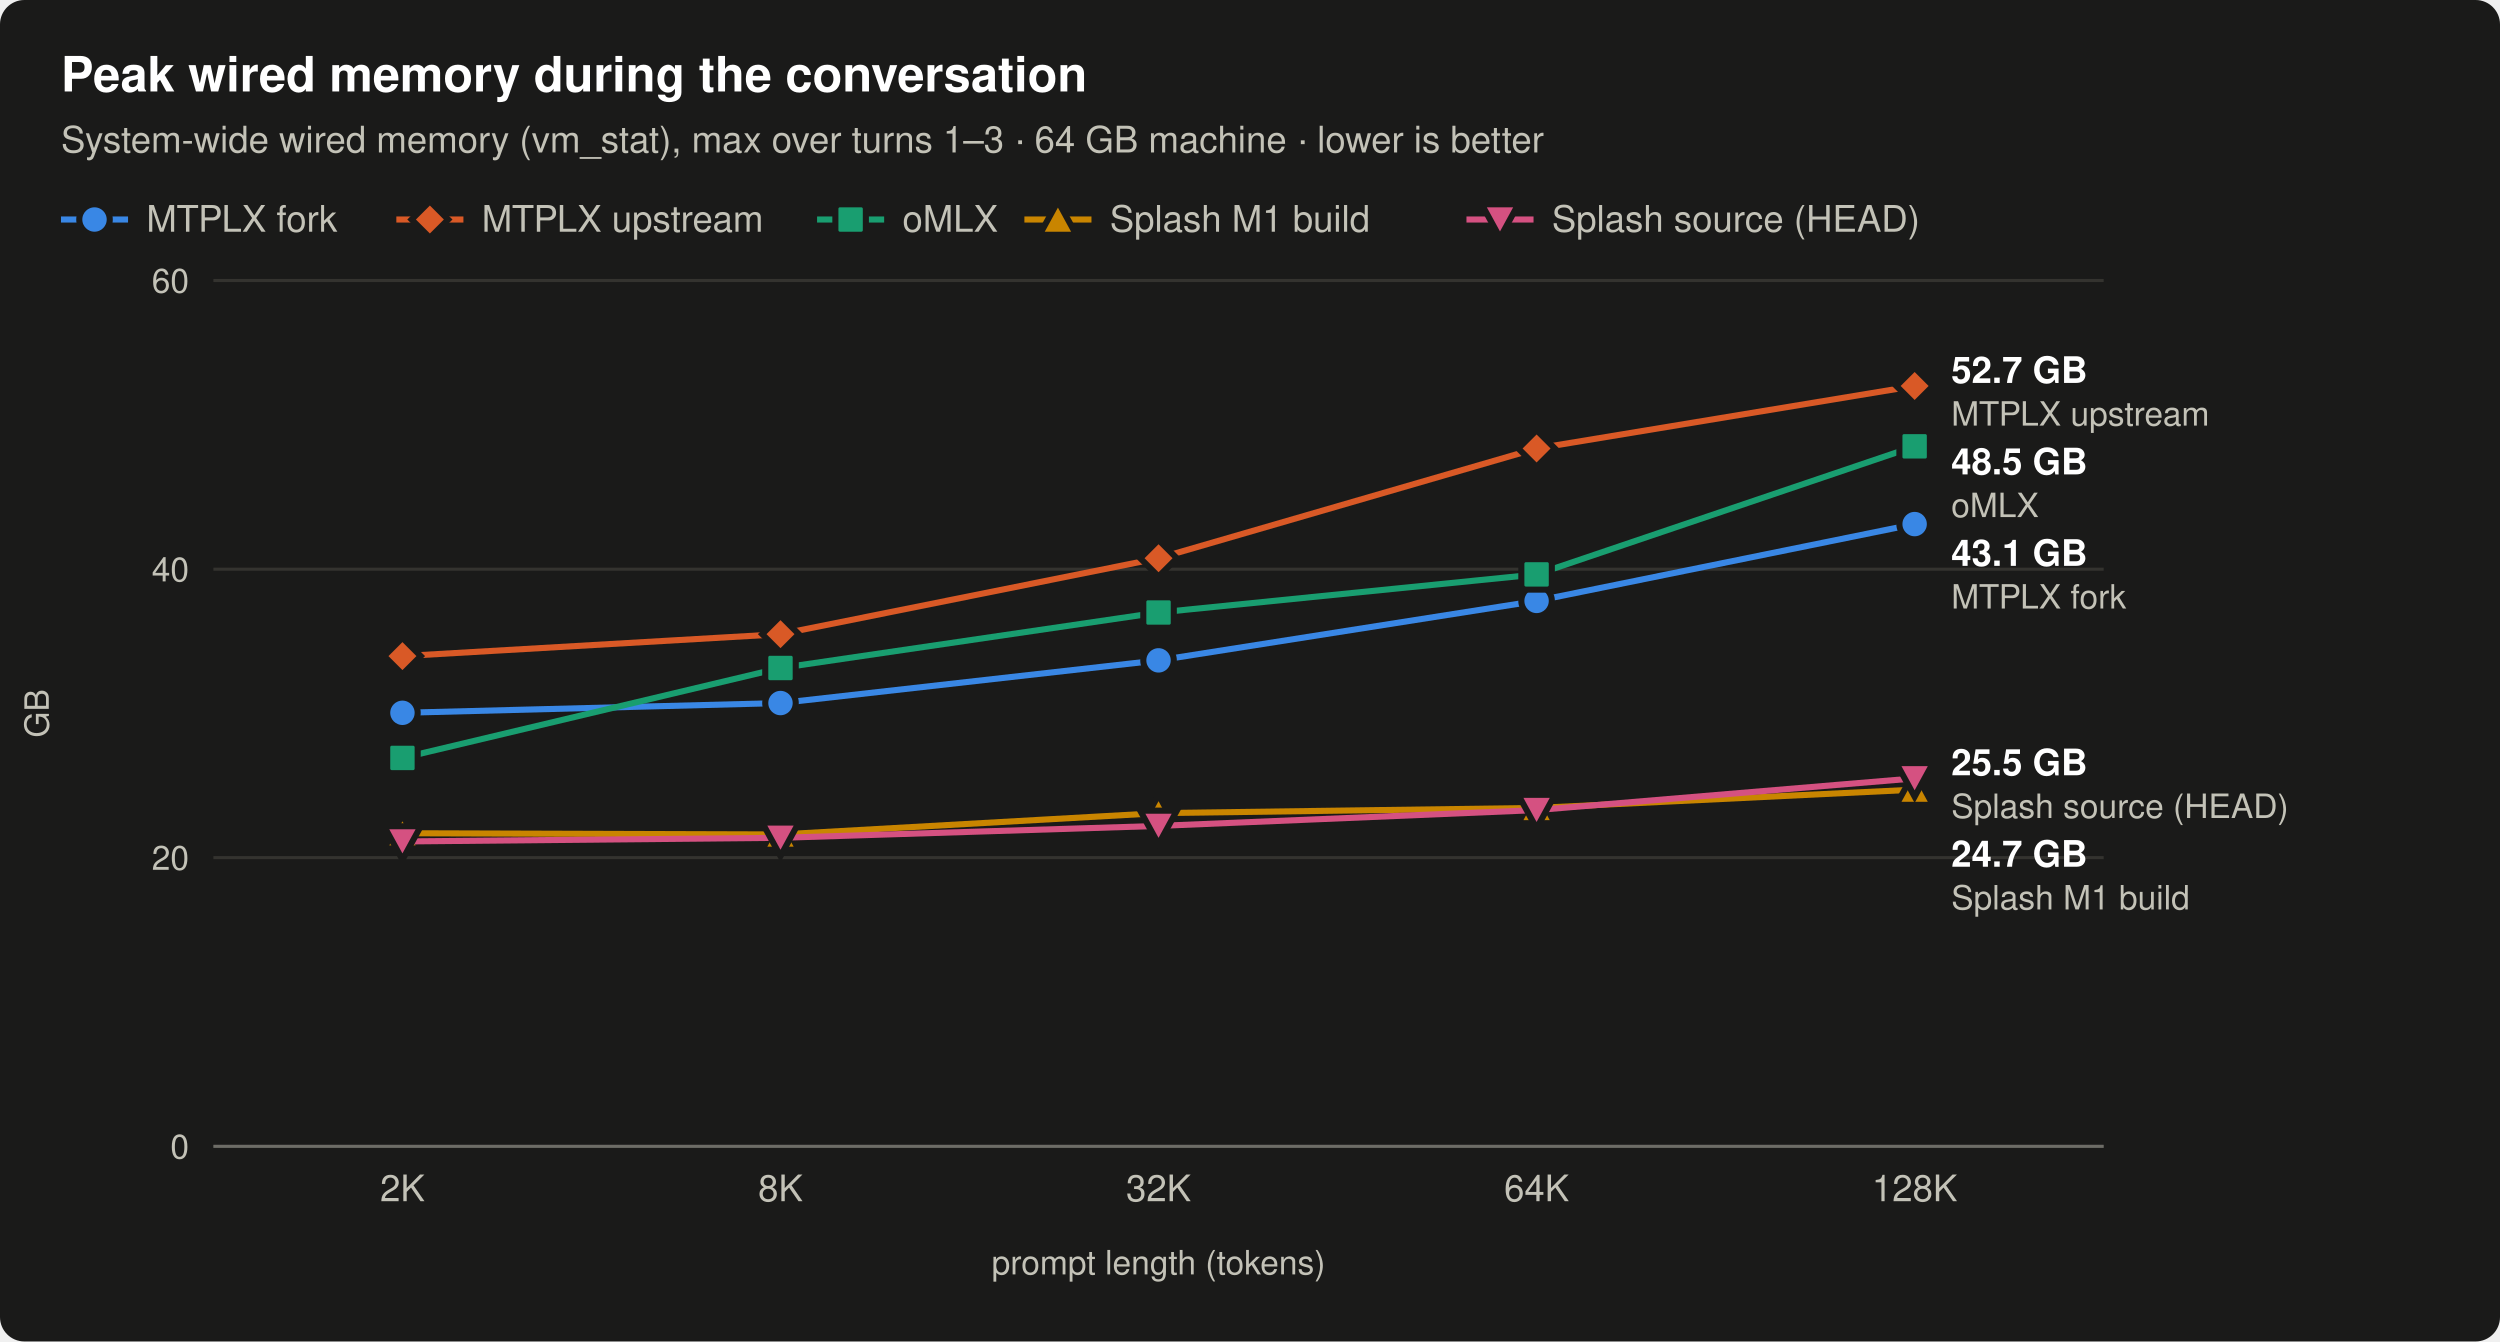
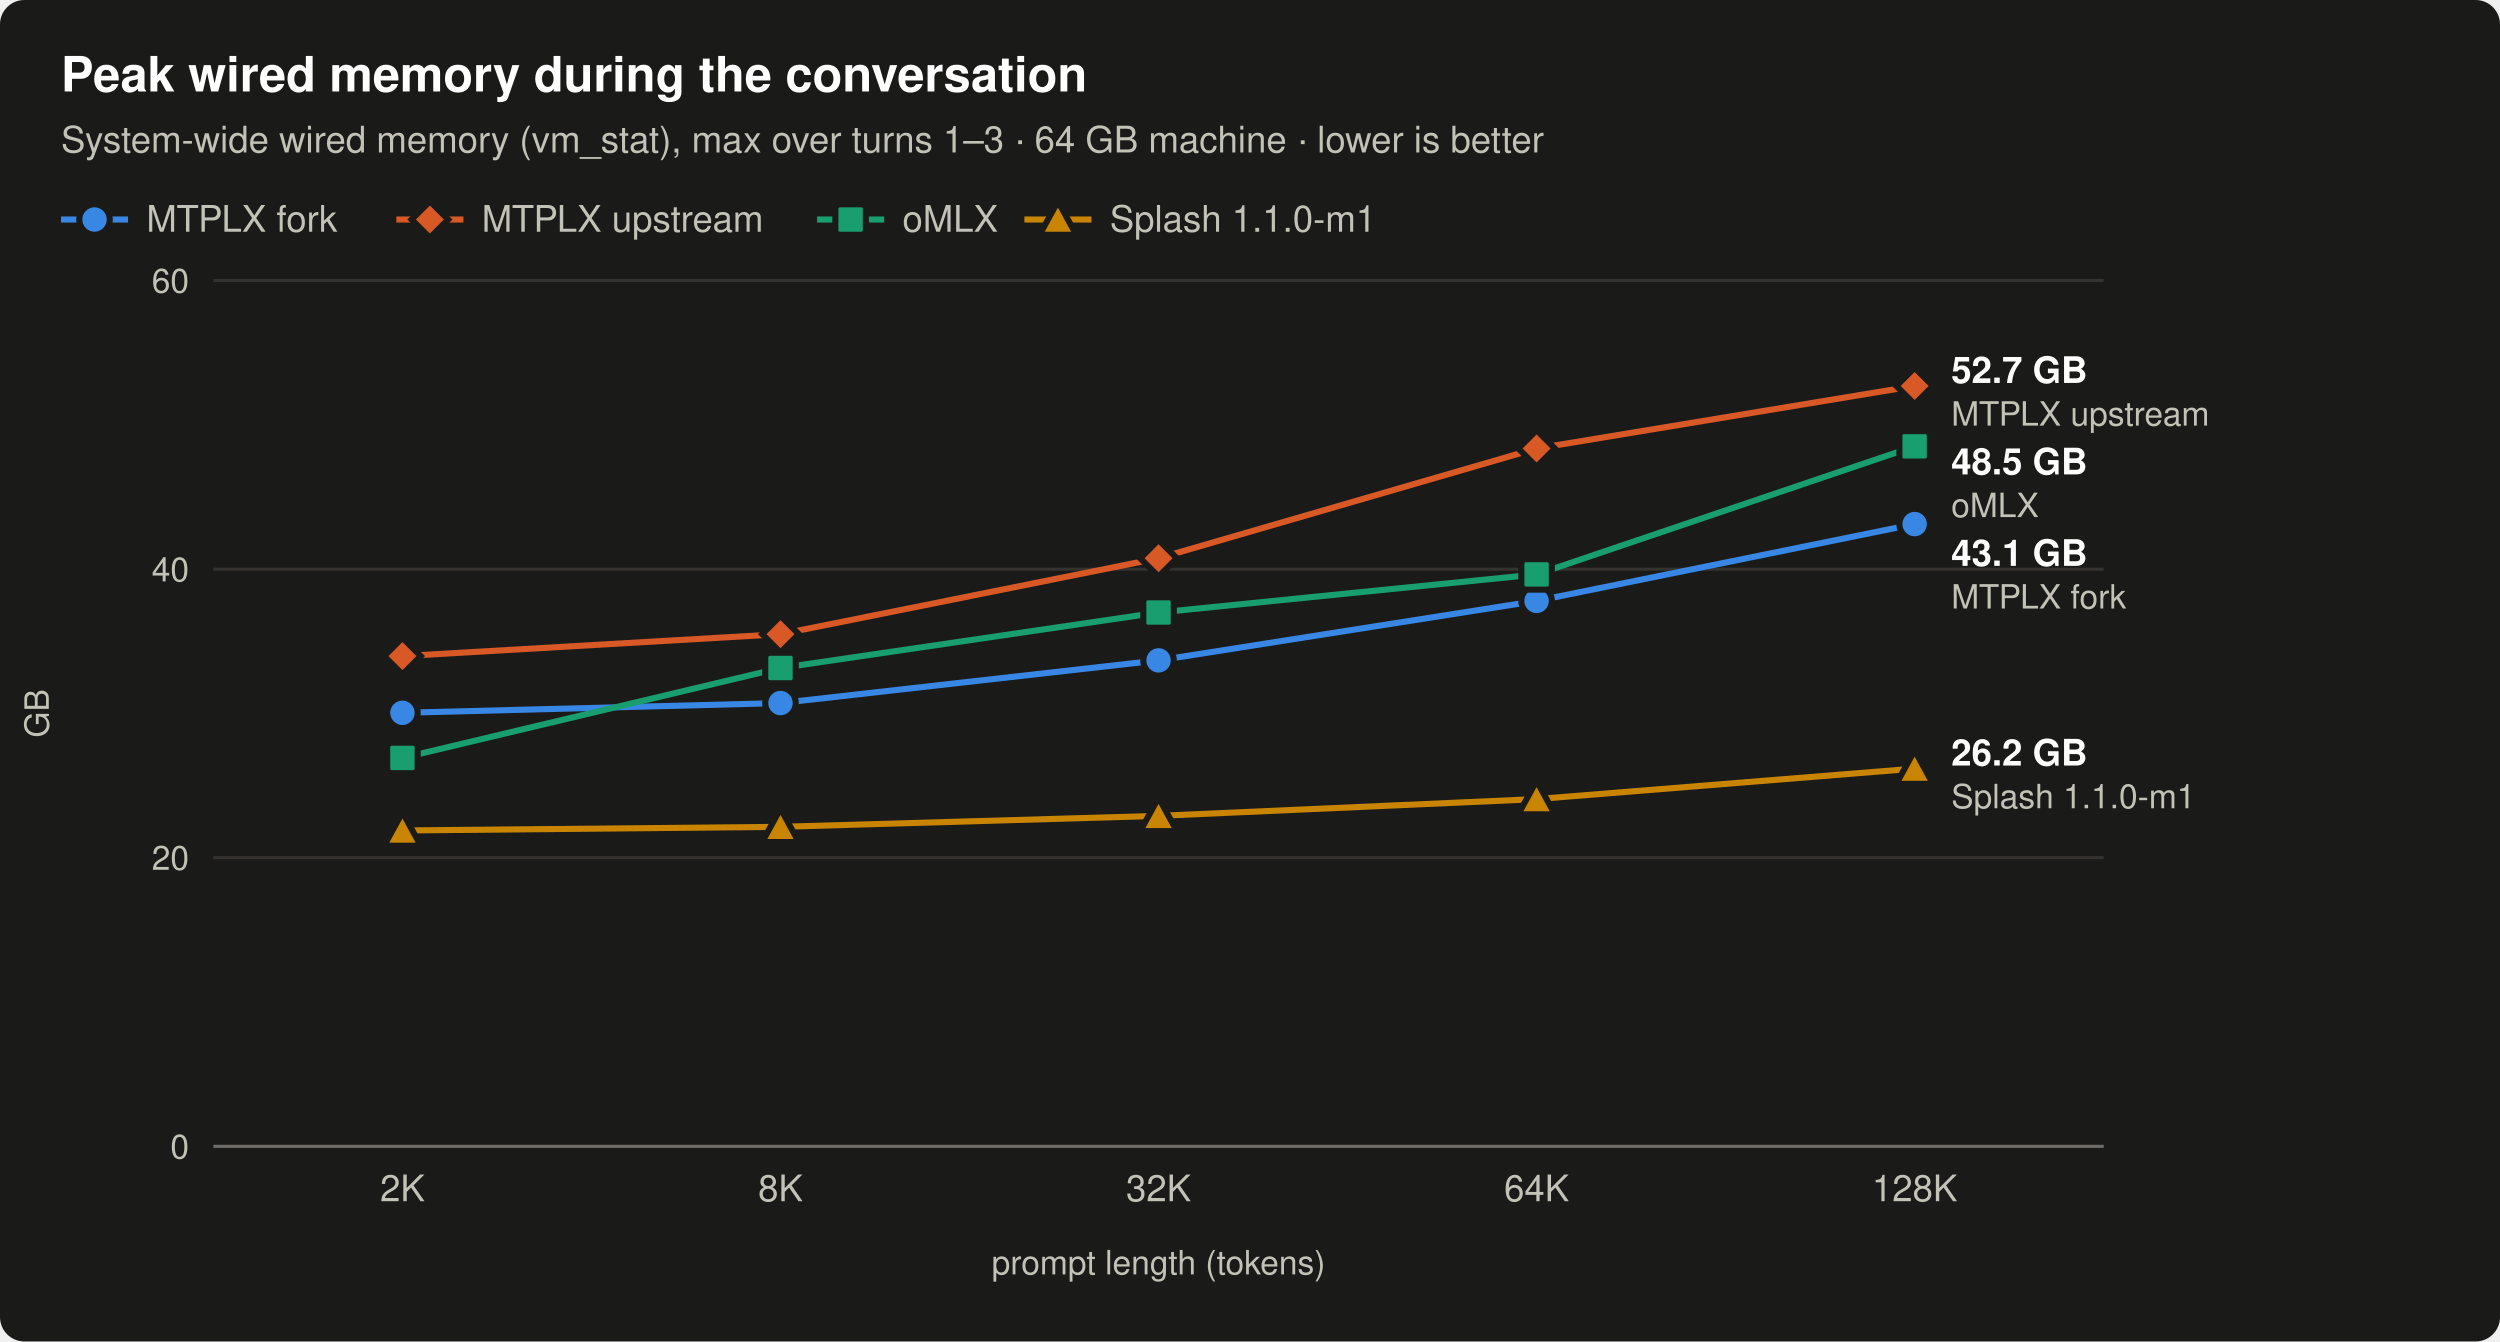
<svg xmlns="http://www.w3.org/2000/svg" viewBox="0 0 820 440" width="820" height="440" role="img" aria-label="Peak wired memory during the conversation" font-family="-apple-system,BlinkMacSystemFont,Segoe UI,Helvetica,Arial,sans-serif">
  <rect width="820" height="440" rx="8" fill="#1a1a19" />
  <text x="20" y="30" fill="#ffffff" font-size="16" font-weight="600">Peak wired memory during the conversation</text>
  <text x="20" y="50" fill="#c3c2b7" font-size="12">System-wide wired memory (vm_stat), max over turns 1–3 · 64 GB machine · lower is better</text>
  <line x1="20" x2="42" y1="72" y2="72" stroke="#3987e5" stroke-width="2" />
  <circle cx="31" cy="72" r="5" fill="#3987e5" stroke="#1a1a19" stroke-width="2" />
  <text x="48" y="76" fill="#c3c2b7" font-size="12">MTPLX fork</text>
  <line x1="130" x2="152" y1="72" y2="72" stroke="#d95926" stroke-width="2" />
  <path d="M141 66L147 72L141 78L135 72Z" fill="#d95926" stroke="#1a1a19" stroke-width="2" />
  <text x="158" y="76" fill="#c3c2b7" font-size="12">MTPLX upstream</text>
  <line x1="268" x2="290" y1="72" y2="72" stroke="#199e70" stroke-width="2" />
  <rect x="274" y="67" width="10" height="10" rx="1.5" fill="#199e70" stroke="#1a1a19" stroke-width="2" />
  <text x="296" y="76" fill="#c3c2b7" font-size="12">oMLX</text>
  <line x1="336" x2="358" y1="72" y2="72" stroke="#c98500" stroke-width="2" />
  <path d="M347 66L353 77L341 77Z" fill="#c98500" stroke="#1a1a19" stroke-width="2" />
-   <text x="364" y="76" fill="#c3c2b7" font-size="12">Splash M1 build</text>
-   <line x1="481" x2="503" y1="72" y2="72" stroke="#d55181" stroke-width="2" />
-   <path d="M492 78L498 67L486 67Z" fill="#d55181" stroke="#1a1a19" stroke-width="2" />
-   <text x="509" y="76" fill="#c3c2b7" font-size="12">Splash source (HEAD)</text>
+   <text x="364" y="76" fill="#c3c2b7" font-size="12">Splash 1.1.0-m1</text>
  <line x1="70" x2="690" y1="376.0" y2="376.0" stroke="#34332f" />
  <text x="62" y="380.0" fill="#c3c2b7" font-size="11" text-anchor="end">0</text>
  <line x1="70" x2="690" y1="281.3" y2="281.3" stroke="#34332f" />
  <text x="62" y="285.3" fill="#c3c2b7" font-size="11" text-anchor="end">20</text>
  <line x1="70" x2="690" y1="186.7" y2="186.7" stroke="#34332f" />
  <text x="62" y="190.7" fill="#c3c2b7" font-size="11" text-anchor="end">40</text>
  <line x1="70" x2="690" y1="92.0" y2="92.0" stroke="#34332f" />
  <text x="62" y="96.0" fill="#c3c2b7" font-size="11" text-anchor="end">60</text>
  <line x1="70" x2="690" y1="376" y2="376" stroke="#6d6c66" />
  <text x="132.0" y="394" fill="#c3c2b7" font-size="12" text-anchor="middle">2K</text>
  <text x="256.0" y="394" fill="#c3c2b7" font-size="12" text-anchor="middle">8K</text>
  <text x="380.0" y="394" fill="#c3c2b7" font-size="12" text-anchor="middle">32K</text>
  <text x="504.0" y="394" fill="#c3c2b7" font-size="12" text-anchor="middle">64K</text>
  <text x="628.0" y="394" fill="#c3c2b7" font-size="12" text-anchor="middle">128K</text>
  <text x="380.0" y="418" fill="#c3c2b7" font-size="11" text-anchor="middle">prompt length (tokens)</text>
  <text x="16" y="234.0" fill="#c3c2b7" font-size="11" text-anchor="middle" transform="rotate(-90 16 234.0)">GB</text>
  <polyline points="132.0,233.8 256.0,230.6 380.0,216.6 504.0,197.1 628.0,171.9" fill="none" stroke="#3987e5" stroke-width="2" stroke-linejoin="round" />
  <circle cx="132.0" cy="233.8" r="5" fill="#3987e5" stroke="#1a1a19" stroke-width="2" />
  <circle cx="256.0" cy="230.6" r="5" fill="#3987e5" stroke="#1a1a19" stroke-width="2" />
  <circle cx="380.0" cy="216.6" r="5" fill="#3987e5" stroke="#1a1a19" stroke-width="2" />
  <circle cx="504.0" cy="197.1" r="5" fill="#3987e5" stroke="#1a1a19" stroke-width="2" />
  <circle cx="628.0" cy="171.9" r="5" fill="#3987e5" stroke="#1a1a19" stroke-width="2" />
  <polyline points="132.0,215.2 256.0,208.0 380.0,183.1 504.0,147.1 628.0,126.6" fill="none" stroke="#d95926" stroke-width="2" stroke-linejoin="round" />
  <path d="M132.0 209.2L138.0 215.2L132.0 221.2L126.0 215.2Z" fill="#d95926" stroke="#1a1a19" stroke-width="2" />
  <path d="M256.0 202.0L262.0 208.0L256.0 214.0L250.0 208.0Z" fill="#d95926" stroke="#1a1a19" stroke-width="2" />
  <path d="M380.0 177.1L386.0 183.1L380.0 189.1L374.0 183.1Z" fill="#d95926" stroke="#1a1a19" stroke-width="2" />
  <path d="M504.0 141.1L510.0 147.1L504.0 153.1L498.0 147.1Z" fill="#d95926" stroke="#1a1a19" stroke-width="2" />
  <path d="M628.0 120.6L634.0 126.6L628.0 132.6L622.0 126.6Z" fill="#d95926" stroke="#1a1a19" stroke-width="2" />
  <polyline points="132.0,248.6 256.0,219.1 380.0,200.9 504.0,188.4 628.0,146.4" fill="none" stroke="#199e70" stroke-width="2" stroke-linejoin="round" />
  <rect x="127.0" y="243.6" width="10" height="10" rx="1.5" fill="#199e70" stroke="#1a1a19" stroke-width="2" />
  <rect x="251.0" y="214.1" width="10" height="10" rx="1.5" fill="#199e70" stroke="#1a1a19" stroke-width="2" />
  <rect x="375.0" y="195.9" width="10" height="10" rx="1.5" fill="#199e70" stroke="#1a1a19" stroke-width="2" />
  <rect x="499.0" y="183.4" width="10" height="10" rx="1.5" fill="#199e70" stroke="#1a1a19" stroke-width="2" />
  <rect x="623.0" y="141.4" width="10" height="10" rx="1.5" fill="#199e70" stroke="#1a1a19" stroke-width="2" />
-   <polyline points="132.0,273.3 256.0,273.7 380.0,266.7 504.0,265.0 628.0,259.0" fill="none" stroke="#c98500" stroke-width="2" stroke-linejoin="round" />
-   <path d="M132.0 267.3L138.0 278.3L126.0 278.3Z" fill="#c98500" stroke="#1a1a19" stroke-width="2" />
-   <path d="M256.0 267.7L262.0 278.7L250.0 278.7Z" fill="#c98500" stroke="#1a1a19" stroke-width="2" />
-   <path d="M380.0 260.7L386.0 271.7L374.0 271.7Z" fill="#c98500" stroke="#1a1a19" stroke-width="2" />
-   <path d="M504.0 259.0L510.0 270.0L498.0 270.0Z" fill="#c98500" stroke="#1a1a19" stroke-width="2" />
-   <path d="M628.0 253.0L634.0 264.0L622.0 264.0Z" fill="#c98500" stroke="#1a1a19" stroke-width="2" />
-   <polyline points="132.0,276.0 256.0,274.8 380.0,270.9 504.0,265.7 628.0,255.3" fill="none" stroke="#d55181" stroke-width="2" stroke-linejoin="round" />
-   <path d="M132.0 282.0L138.0 271.0L126.0 271.0Z" fill="#d55181" stroke="#1a1a19" stroke-width="2" />
-   <path d="M256.0 280.8L262.0 269.8L250.0 269.8Z" fill="#d55181" stroke="#1a1a19" stroke-width="2" />
-   <path d="M380.0 276.9L386.0 265.9L374.0 265.9Z" fill="#d55181" stroke="#1a1a19" stroke-width="2" />
-   <path d="M504.0 271.7L510.0 260.7L498.0 260.7Z" fill="#d55181" stroke="#1a1a19" stroke-width="2" />
-   <path d="M628.0 261.3L634.0 250.3L622.0 250.3Z" fill="#d55181" stroke="#1a1a19" stroke-width="2" />
+   <polyline points="132.0,272.4 256.0,271.2 380.0,267.6 504.0,262.1 628.0,252.1" fill="none" stroke="#c98500" stroke-width="2" stroke-linejoin="round" />
+   <path d="M132.0 266.4L138.0 277.4L126.0 277.4Z" fill="#c98500" stroke="#1a1a19" stroke-width="2" />
+   <path d="M256.0 265.2L262.0 276.2L250.0 276.2Z" fill="#c98500" stroke="#1a1a19" stroke-width="2" />
+   <path d="M380.0 261.6L386.0 272.6L374.0 272.6Z" fill="#c98500" stroke="#1a1a19" stroke-width="2" />
+   <path d="M504.0 256.1L510.0 267.1L498.0 267.1Z" fill="#c98500" stroke="#1a1a19" stroke-width="2" />
+   <path d="M628.0 246.1L634.0 257.1L622.0 257.1Z" fill="#c98500" stroke="#1a1a19" stroke-width="2" />
  <text x="640.0" y="125.6" fill="#ffffff" font-size="12" font-weight="600">52.7 GB</text>
  <text x="640.0" y="139.6" fill="#c3c2b7" font-size="11">MTPLX upstream</text>
  <text x="640.0" y="155.6" fill="#ffffff" font-size="12" font-weight="600">48.5 GB</text>
  <text x="640.0" y="169.6" fill="#c3c2b7" font-size="11">oMLX</text>
  <text x="640.0" y="185.6" fill="#ffffff" font-size="12" font-weight="600">43.1 GB</text>
  <text x="640.0" y="199.6" fill="#c3c2b7" font-size="11">MTPLX fork</text>
-   <text x="640.0" y="254.3" fill="#ffffff" font-size="12" font-weight="600">25.5 GB</text>
-   <text x="640.0" y="268.3" fill="#c3c2b7" font-size="11">Splash source (HEAD)</text>
-   <text x="640.0" y="284.3" fill="#ffffff" font-size="12" font-weight="600">24.7 GB</text>
-   <text x="640.0" y="298.3" fill="#c3c2b7" font-size="11">Splash M1 build</text>
+   <text x="640.0" y="251.1" fill="#ffffff" font-size="12" font-weight="600">26.2 GB</text>
+   <text x="640.0" y="265.1" fill="#c3c2b7" font-size="11">Splash 1.1.0-m1</text>
</svg>
